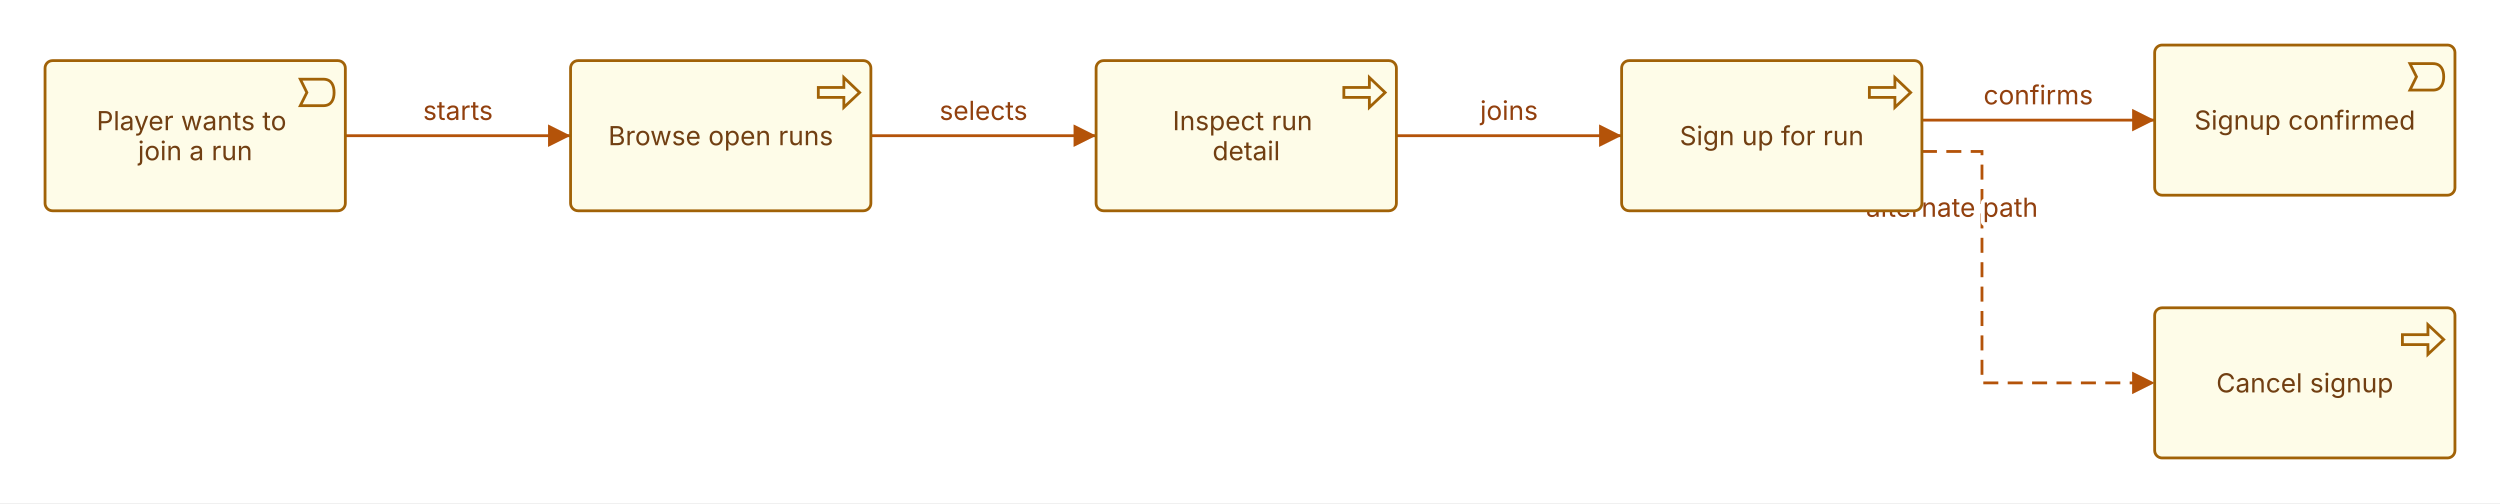
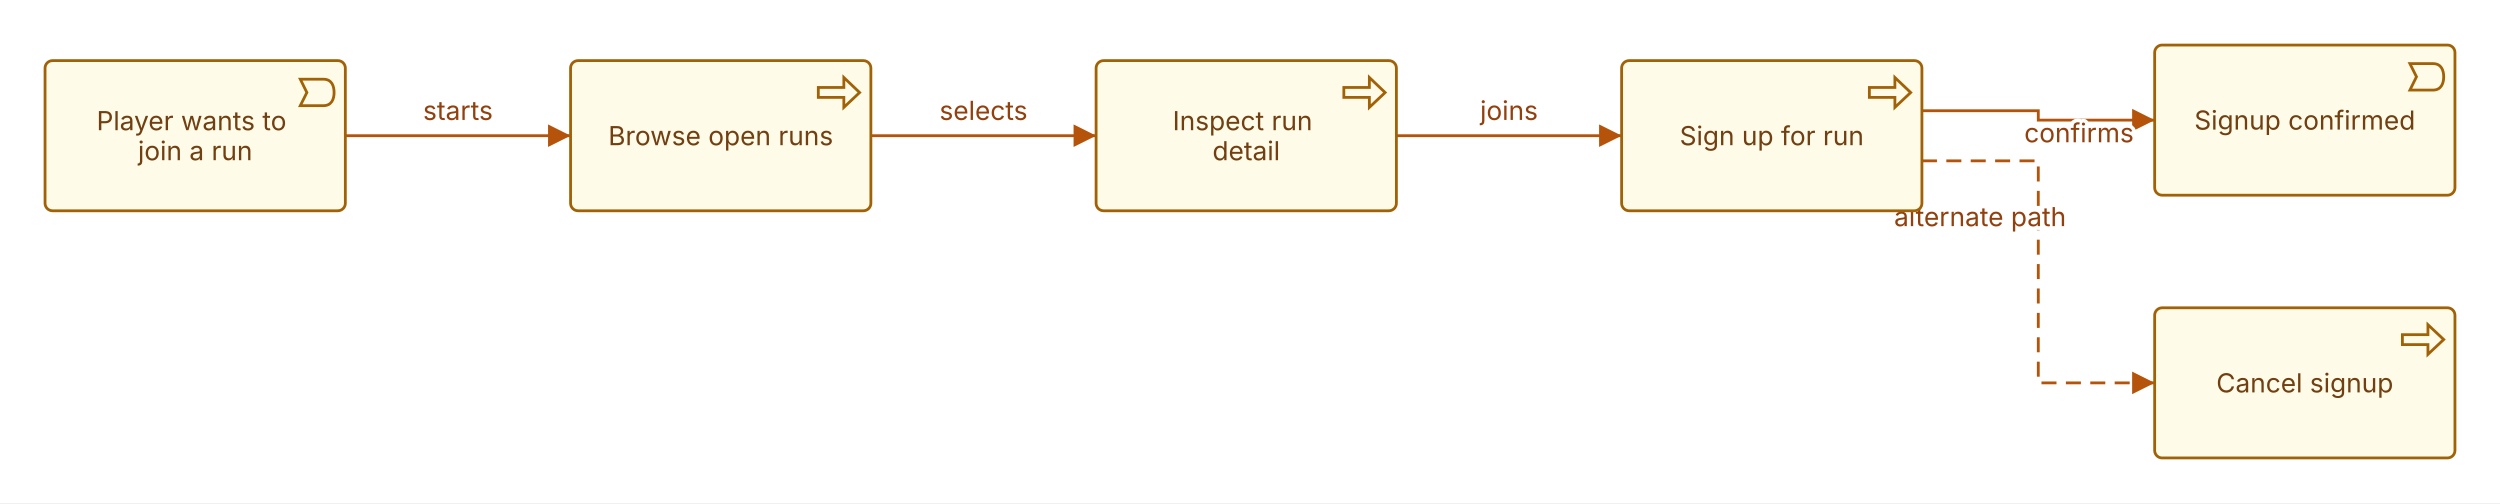
<svg xmlns="http://www.w3.org/2000/svg" width="1332" height="268" viewBox="-12.0 -12.0 1332.0 268.0">
  <rect x="-12.0" y="-12.0" width="1332.0" height="268.0" fill="#ffffff" />
  <g font-family="Inter, Arial, sans-serif" font-size="14.0">
    <g data-dediren-edge-id="player-event-triggers-browse">
      <defs>
        <marker id="marker-end-player-event-triggers-browse" data-dediren-edge-marker-end="filled_arrow" markerWidth="8" markerHeight="8" refX="8" refY="4" orient="auto" markerUnits="strokeWidth">
          <path d="M 0 0 L 8 4 L 0 8 z" fill="#b45309" />
        </marker>
      </defs>
      <path d="M 172.0 60.3 L 292.0 60.3" fill="none" stroke="#b45309" stroke-width="1.5" marker-end="url(#marker-end-player-event-triggers-browse)" />
      <text x="232.0" y="51.9" text-anchor="middle" fill="#92400e" stroke="#ffffff" stroke-width="4" stroke-linejoin="round" paint-order="stroke">starts</text>
    </g>
    <g data-dediren-edge-id="browse-triggers-inspect">
      <defs>
        <marker id="marker-end-browse-triggers-inspect" data-dediren-edge-marker-end="filled_arrow" markerWidth="8" markerHeight="8" refX="8" refY="4" orient="auto" markerUnits="strokeWidth">
          <path d="M 0 0 L 8 4 L 0 8 z" fill="#b45309" />
        </marker>
      </defs>
      <path d="M 452.0 60.3 L 572.0 60.3" fill="none" stroke="#b45309" stroke-width="1.5" marker-end="url(#marker-end-browse-triggers-inspect)" />
      <text x="512.0" y="51.9" text-anchor="middle" fill="#92400e" stroke="#ffffff" stroke-width="4" stroke-linejoin="round" paint-order="stroke">selects</text>
    </g>
    <g data-dediren-edge-id="inspect-triggers-signup">
      <defs>
        <marker id="marker-end-inspect-triggers-signup" data-dediren-edge-marker-end="filled_arrow" markerWidth="8" markerHeight="8" refX="8" refY="4" orient="auto" markerUnits="strokeWidth">
          <path d="M 0 0 L 8 4 L 0 8 z" fill="#b45309" />
        </marker>
      </defs>
      <path d="M 732.0 60.3 L 852.0 60.3" fill="none" stroke="#b45309" stroke-width="1.5" marker-end="url(#marker-end-inspect-triggers-signup)" />
      <text x="792.0" y="51.9" text-anchor="middle" fill="#92400e" stroke="#ffffff" stroke-width="4" stroke-linejoin="round" paint-order="stroke">joins</text>
    </g>
    <g data-dediren-edge-id="signup-triggers-confirmed">
      <defs>
        <marker id="marker-end-signup-triggers-confirmed" data-dediren-edge-marker-end="filled_arrow" markerWidth="8" markerHeight="8" refX="8" refY="4" orient="auto" markerUnits="strokeWidth">
          <path d="M 0 0 L 8 4 L 0 8 z" fill="#b45309" />
        </marker>
      </defs>
-       <path d="M 1012.0 52.0 L 1136.0 52.0" fill="none" stroke="#b45309" stroke-width="1.5" marker-end="url(#marker-end-signup-triggers-confirmed)" />
-       <text x="1074.0" y="43.6" text-anchor="middle" fill="#92400e" stroke="#ffffff" stroke-width="4" stroke-linejoin="round" paint-order="stroke">confirms</text>
+       <path d="M 1012.0 47.0 L 1074.0 47.0 L 1074.0 52.0 L 1136.0 52.0" fill="none" stroke="#b45309" stroke-width="1.5" marker-end="url(#marker-end-signup-triggers-confirmed)" />
+       <text x="1095.7" y="63.8" text-anchor="middle" fill="#92400e" stroke="#ffffff" stroke-width="4" stroke-linejoin="round" paint-order="stroke">confirms</text>
    </g>
    <g data-dediren-edge-id="signup-flows-to-cancel">
      <defs>
        <marker id="marker-end-signup-flows-to-cancel" data-dediren-edge-marker-end="filled_arrow" markerWidth="8" markerHeight="8" refX="8" refY="4" orient="auto" markerUnits="strokeWidth">
          <path d="M 0 0 L 8 4 L 0 8 z" fill="#b45309" />
        </marker>
      </defs>
-       <path d="M 1012.0 68.7 L 1044.0 68.7 L 1044.0 192.0 L 1136.0 192.0" fill="none" stroke="#b45309" stroke-width="1.5" stroke-dasharray="8 5" marker-end="url(#marker-end-signup-flows-to-cancel)" />
-       <text x="1028.0" y="103.5" text-anchor="middle" fill="#92400e" stroke="#ffffff" stroke-width="4" stroke-linejoin="round" paint-order="stroke">alternate path</text>
+       <path d="M 1012.0 73.7 L 1074.0 73.7 L 1074.0 192.0 L 1136.0 192.0" fill="none" stroke="#b45309" stroke-width="1.5" stroke-dasharray="8 5" marker-end="url(#marker-end-signup-flows-to-cancel)" />
+       <text x="1043.0" y="108.5" text-anchor="middle" fill="#92400e" stroke="#ffffff" stroke-width="4" stroke-linejoin="round" paint-order="stroke">alternate path</text>
    </g>
    <g data-dediren-node-id="player-wants-run">
      <rect data-dediren-node-shape="archimate_rounded_rectangle" x="12.0" y="20.3" width="160.0" height="80.0" rx="4.0" fill="#fefce8" stroke="#a16207" stroke-width="1.5" />
      <g data-dediren-node-decorator="archimate_business_event" data-dediren-icon-kind="event" data-dediren-icon-size="22">
        <path data-dediren-icon-part="event-pill" d="M 148.0 30.2 L 160.3 30.2 C 164.7 30.2, 166.0 33.7, 166.0 37.3 C 166.0 40.8, 164.7 44.3, 160.3 44.3 L 148.0 44.3 L 151.5 37.3 L 148.0 30.2 Z" fill="#fefce8" stroke="#a16207" stroke-width="1.5" />
      </g>
      <text x="92.0" y="52.3" text-anchor="middle" dominant-baseline="middle" fill="#713f12" font-size="14.0">
        <tspan x="92.0" dy="0">Player wants to</tspan>
        <tspan x="92.0" dy="16.0">join a run</tspan>
      </text>
    </g>
    <g data-dediren-node-id="browse-open-runs">
      <rect data-dediren-node-shape="archimate_rounded_rectangle" x="292.0" y="20.3" width="160.0" height="80.0" rx="4.0" fill="#fefce8" stroke="#a16207" stroke-width="1.5" />
      <g data-dediren-node-decorator="archimate_business_process" data-dediren-icon-kind="process" data-dediren-icon-size="22">
        <path data-dediren-icon-part="process-arrow" d="M 424.0 34.6 L 437.6 34.6 L 437.6 29.3 L 446.0 37.3 L 437.6 45.2 L 437.6 39.9 L 424.0 39.9 Z" fill="#fefce8" stroke="#a16207" stroke-width="1.5" />
      </g>
      <text x="372.0" y="60.3" text-anchor="middle" dominant-baseline="middle" fill="#713f12" font-size="14.0">Browse open runs</text>
    </g>
    <g data-dediren-node-id="inspect-run-detail">
      <rect data-dediren-node-shape="archimate_rounded_rectangle" x="572.0" y="20.3" width="160.0" height="80.0" rx="4.0" fill="#fefce8" stroke="#a16207" stroke-width="1.5" />
      <g data-dediren-node-decorator="archimate_business_process" data-dediren-icon-kind="process" data-dediren-icon-size="22">
        <path data-dediren-icon-part="process-arrow" d="M 704.0 34.6 L 717.6 34.6 L 717.6 29.3 L 726.0 37.3 L 717.6 45.2 L 717.6 39.9 L 704.0 39.9 Z" fill="#fefce8" stroke="#a16207" stroke-width="1.5" />
      </g>
      <text x="652.0" y="52.3" text-anchor="middle" dominant-baseline="middle" fill="#713f12" font-size="14.0">
        <tspan x="652.0" dy="0">Inspect run</tspan>
        <tspan x="652.0" dy="16.0">detail</tspan>
      </text>
    </g>
    <g data-dediren-node-id="sign-up-for-run">
      <rect data-dediren-node-shape="archimate_rounded_rectangle" x="852.0" y="20.3" width="160.0" height="80.0" rx="4.0" fill="#fefce8" stroke="#a16207" stroke-width="1.5" />
      <g data-dediren-node-decorator="archimate_business_process" data-dediren-icon-kind="process" data-dediren-icon-size="22">
        <path data-dediren-icon-part="process-arrow" d="M 984.0 34.6 L 997.6 34.6 L 997.6 29.3 L 1006.0 37.3 L 997.6 45.2 L 997.6 39.9 L 984.0 39.9 Z" fill="#fefce8" stroke="#a16207" stroke-width="1.5" />
      </g>
      <text x="932.0" y="60.3" text-anchor="middle" dominant-baseline="middle" fill="#713f12" font-size="14.0">Sign up for run</text>
    </g>
    <g data-dediren-node-id="cancel-signup">
      <rect data-dediren-node-shape="archimate_rounded_rectangle" x="1136.0" y="152.0" width="160.0" height="80.0" rx="4.0" fill="#fefce8" stroke="#a16207" stroke-width="1.5" />
      <g data-dediren-node-decorator="archimate_business_process" data-dediren-icon-kind="process" data-dediren-icon-size="22">
        <path data-dediren-icon-part="process-arrow" d="M 1268.0 166.3 L 1281.6 166.3 L 1281.6 161.0 L 1290.0 168.9 L 1281.6 176.8 L 1281.6 171.6 L 1268.0 171.6 Z" fill="#fefce8" stroke="#a16207" stroke-width="1.5" />
      </g>
      <text x="1216.0" y="192.0" text-anchor="middle" dominant-baseline="middle" fill="#713f12" font-size="14.0">Cancel signup</text>
    </g>
    <g data-dediren-node-id="signup-confirmed">
      <rect data-dediren-node-shape="archimate_rounded_rectangle" x="1136.0" y="12.0" width="160.0" height="80.0" rx="4.0" fill="#fefce8" stroke="#a16207" stroke-width="1.5" />
      <g data-dediren-node-decorator="archimate_business_event" data-dediren-icon-kind="event" data-dediren-icon-size="22">
        <path data-dediren-icon-part="event-pill" d="M 1272.0 21.9 L 1284.3 21.9 C 1288.7 21.9, 1290.0 25.4, 1290.0 28.9 C 1290.0 32.4, 1288.7 36.0, 1284.3 36.0 L 1272.0 36.0 L 1275.5 28.9 L 1272.0 21.9 Z" fill="#fefce8" stroke="#a16207" stroke-width="1.5" />
      </g>
      <text x="1216.0" y="52.0" text-anchor="middle" dominant-baseline="middle" fill="#713f12" font-size="14.0">Signup confirmed</text>
    </g>
  </g>
</svg>
